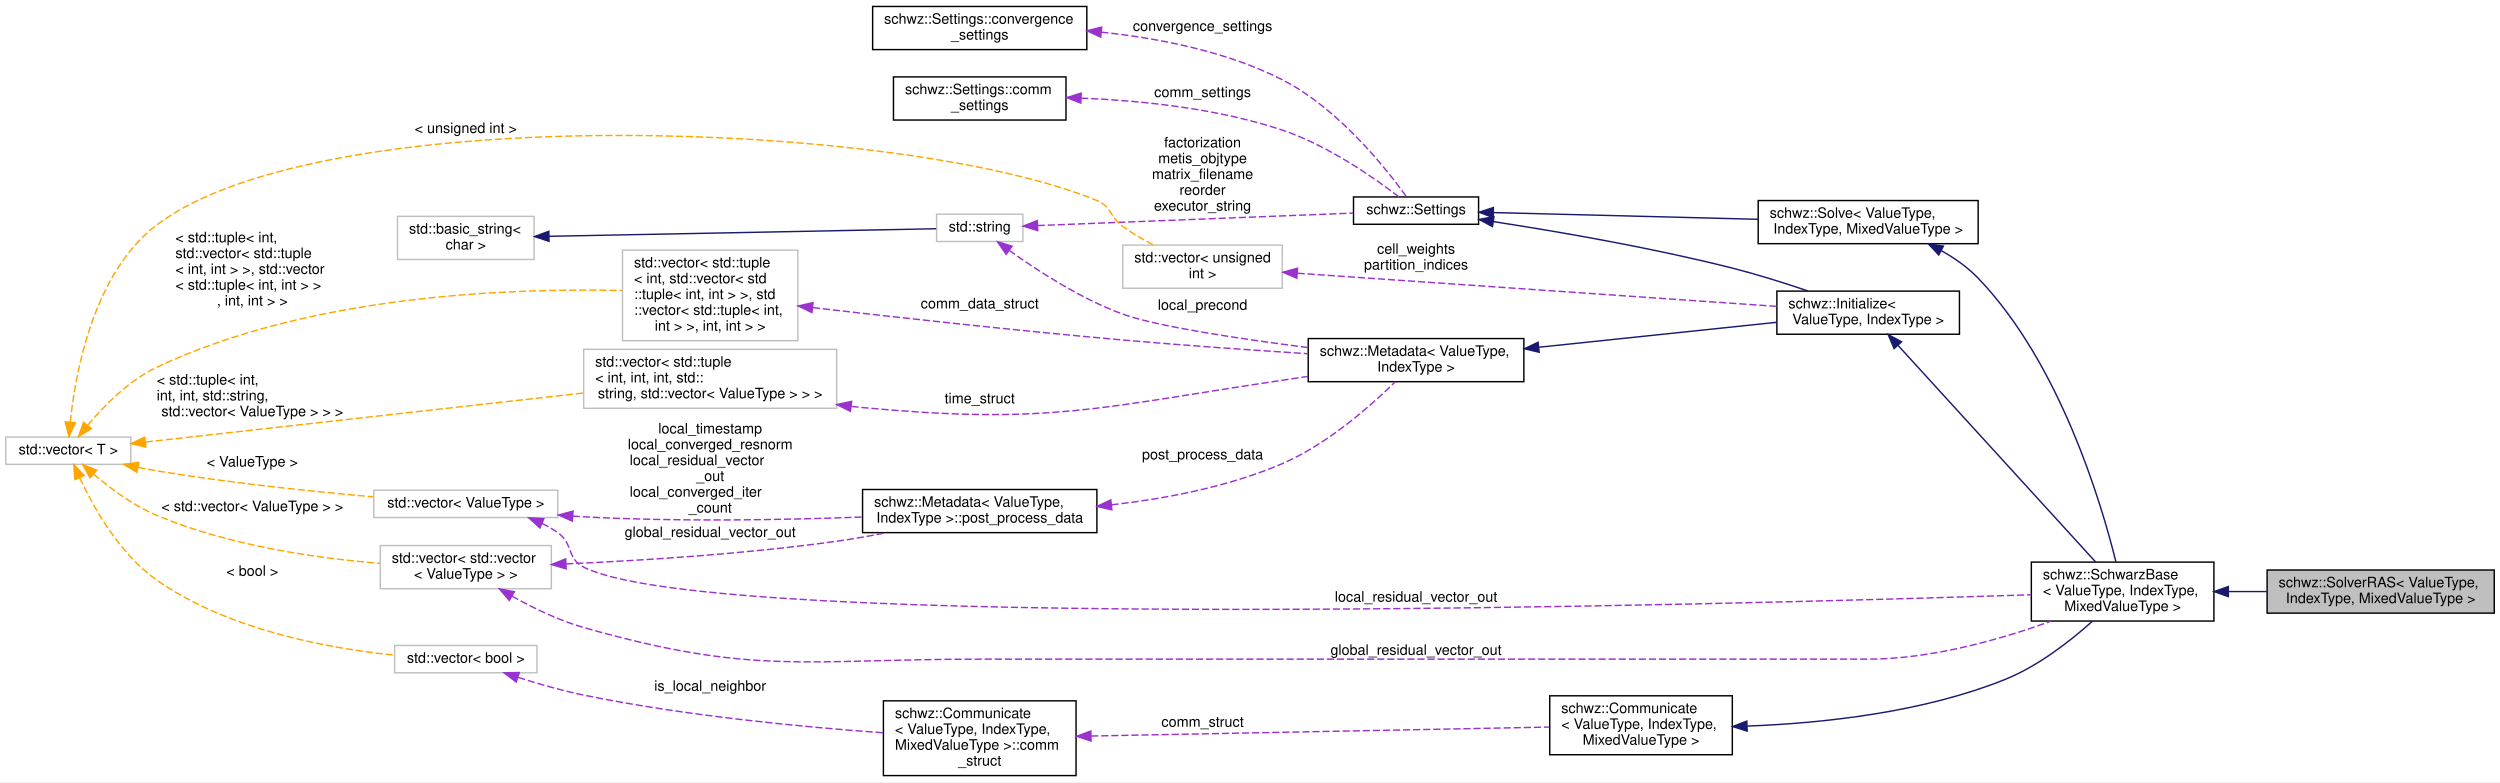
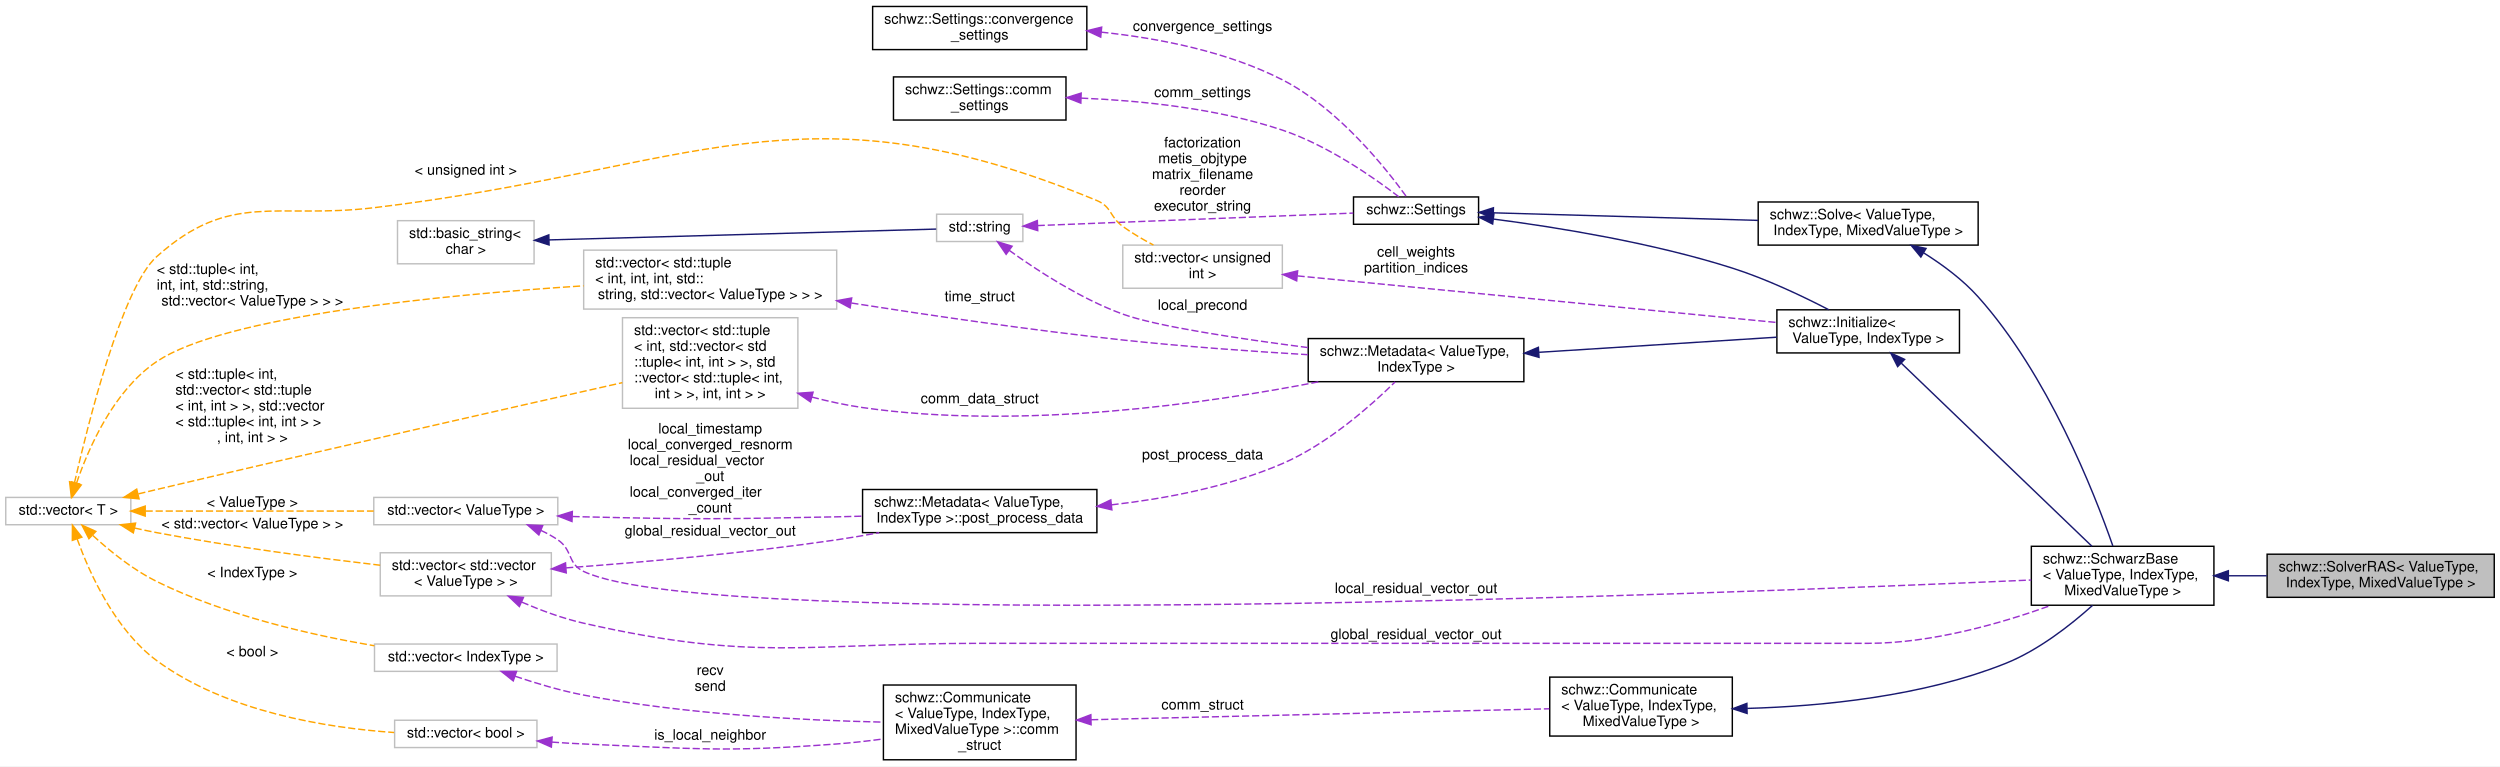
- <svg xmlns="http://www.w3.org/2000/svg" xmlns:xlink="http://www.w3.org/1999/xlink" width="1739pt" height="544pt" viewBox="0.00 0.00 1739.00 544.00">
-   <g id="graph0" class="graph" transform="scale(1 1) rotate(0) translate(4 540)">
-     <polygon fill="#ffffff" stroke="transparent" points="-4,4 -4,-540 1735,-540 1735,4 -4,4" />
+ <svg xmlns="http://www.w3.org/2000/svg" xmlns:xlink="http://www.w3.org/1999/xlink" width="1739pt" height="533pt" viewBox="0.00 0.00 1739.00 533.00">
+   <g id="graph0" class="graph" transform="scale(1 1) rotate(0) translate(4 529)">
+     <polygon fill="#ffffff" stroke="transparent" points="-4,4 -4,-529 1735,-529 1735,4 -4,4" />
    <g id="node1" class="node">
      <polygon fill="#bfbfbf" stroke="#000000" points="1573,-113.5 1573,-143.5 1731,-143.5 1731,-113.5 1573,-113.5" />
      <text text-anchor="start" x="1581" y="-131.5" font-family="Helvetica,sans-Serif" font-size="10.00" fill="#000000">schwz::SolverRAS&lt; ValueType,</text>
      <text text-anchor="middle" x="1652" y="-120.5" font-family="Helvetica,sans-Serif" font-size="10.00" fill="#000000"> IndexType, MixedValueType &gt;</text>
    </g>
    <g id="node2" class="node">
      <g id="a_node2">
        <a xlink:href="classschwz_1_1SchwarzBase.html" target="_top" xlink:title="The Base solver class is meant to be the class implementing the common implementations for all the sc...">
          <polygon fill="#ffffff" stroke="#000000" points="1409,-108 1409,-149 1536,-149 1536,-108 1409,-108" />
          <text text-anchor="start" x="1417" y="-137" font-family="Helvetica,sans-Serif" font-size="10.00" fill="#000000">schwz::SchwarzBase</text>
          <text text-anchor="start" x="1417" y="-126" font-family="Helvetica,sans-Serif" font-size="10.00" fill="#000000">&lt; ValueType, IndexType,</text>
          <text text-anchor="middle" x="1472.5" y="-115" font-family="Helvetica,sans-Serif" font-size="10.00" fill="#000000"> MixedValueType &gt;</text>
        </a>
      </g>
    </g>
    <g id="edge1" class="edge">
      <path fill="none" stroke="#191970" d="M1546.218,-128.5C1554.99,-128.5 1563.974,-128.5 1572.819,-128.5" />
      <polygon fill="#191970" stroke="#191970" points="1546.038,-125 1536.038,-128.5 1546.038,-132 1546.038,-125" />
    </g>
    <g id="node3" class="node">
      <g id="a_node3">
        <a xlink:href="classschwz_1_1Initialize.html" target="_top" xlink:title="The initialization class that provides methods for initialization of the solver. ">
-           <polygon fill="#ffffff" stroke="#000000" points="1232,-307.5 1232,-337.5 1359,-337.5 1359,-307.5 1232,-307.5" />
-           <text text-anchor="start" x="1240" y="-325.5" font-family="Helvetica,sans-Serif" font-size="10.00" fill="#000000">schwz::Initialize&lt;</text>
-           <text text-anchor="middle" x="1295.5" y="-314.5" font-family="Helvetica,sans-Serif" font-size="10.00" fill="#000000"> ValueType, IndexType &gt;</text>
+           <polygon fill="#ffffff" stroke="#000000" points="1232,-283.5 1232,-313.5 1359,-313.5 1359,-283.5 1232,-283.5" />
+           <text text-anchor="start" x="1240" y="-301.5" font-family="Helvetica,sans-Serif" font-size="10.00" fill="#000000">schwz::Initialize&lt;</text>
+           <text text-anchor="middle" x="1295.5" y="-290.5" font-family="Helvetica,sans-Serif" font-size="10.00" fill="#000000"> ValueType, IndexType &gt;</text>
        </a>
      </g>
    </g>
    <g id="edge2" class="edge">
-       <path fill="none" stroke="#191970" d="M1316.249,-299.759C1350.979,-261.692 1420.351,-185.657 1453.72,-149.083" />
-       <polygon fill="#191970" stroke="#191970" points="1313.543,-297.531 1309.389,-307.277 1318.715,-302.249 1313.543,-297.531" />
+       <path fill="none" stroke="#191970" d="M1318.489,-276.421C1352.977,-243.296 1417.628,-181.202 1451.139,-149.017" />
+       <polygon fill="#191970" stroke="#191970" points="1315.995,-273.962 1311.208,-283.414 1320.844,-279.011 1315.995,-273.962" />
    </g>
    <g id="node4" class="node">
      <g id="a_node4">
        <a xlink:href="structschwz_1_1Settings.html" target="_top" xlink:title="The struct that contains the solver settings and the parameters to be set by the user. ">
-           <polygon fill="#ffffff" stroke="#000000" points="937.5,-384 937.5,-403 1024.5,-403 1024.5,-384 937.5,-384" />
-           <text text-anchor="middle" x="981" y="-391" font-family="Helvetica,sans-Serif" font-size="10.00" fill="#000000">schwz::Settings</text>
+           <polygon fill="#ffffff" stroke="#000000" points="937.5,-373 937.5,-392 1024.5,-392 1024.5,-373 937.5,-373" />
+           <text text-anchor="middle" x="981" y="-380" font-family="Helvetica,sans-Serif" font-size="10.00" fill="#000000">schwz::Settings</text>
        </a>
      </g>
    </g>
    <g id="edge3" class="edge">
-       <path fill="none" stroke="#191970" d="M1034.877,-385.818C1079.691,-378.924 1144.97,-367.712 1201,-353.5 1218.406,-349.085 1237.266,-343.141 1253.525,-337.639" />
-       <polygon fill="#191970" stroke="#191970" points="1034.153,-382.387 1024.792,-387.349 1035.204,-389.308 1034.153,-382.387" />
-     </g>
-     <g id="node20" class="node">
-       <g id="a_node20">
+       <path fill="none" stroke="#191970" d="M1034.951,-376.605C1080.071,-370.752 1145.741,-360.067 1201,-342.5 1224.456,-335.043 1249.66,-323.091 1268.136,-313.525" />
+       <polygon fill="#191970" stroke="#191970" points="1034.279,-373.162 1024.796,-377.886 1035.155,-380.107 1034.279,-373.162" />
+     </g>
+     <g id="node21" class="node">
+       <g id="a_node21">
        <a xlink:href="classschwz_1_1Solve.html" target="_top" xlink:title="The Solver class the provides the solver and the convergence checking methods. ">
-           <polygon fill="#ffffff" stroke="#000000" points="1219,-370.5 1219,-400.5 1372,-400.5 1372,-370.5 1219,-370.5" />
-           <text text-anchor="start" x="1227" y="-388.5" font-family="Helvetica,sans-Serif" font-size="10.00" fill="#000000">schwz::Solve&lt; ValueType,</text>
-           <text text-anchor="middle" x="1295.5" y="-377.5" font-family="Helvetica,sans-Serif" font-size="10.00" fill="#000000"> IndexType, MixedValueType &gt;</text>
-         </a>
-       </g>
-     </g>
-     <g id="edge26" class="edge">
-       <path fill="none" stroke="#191970" d="M1034.819,-392.131C1085.476,-390.842 1161.869,-388.899 1218.879,-387.449" />
-       <polygon fill="#191970" stroke="#191970" points="1034.638,-388.634 1024.73,-392.388 1034.816,-395.632 1034.638,-388.634" />
+           <polygon fill="#ffffff" stroke="#000000" points="1219,-358.5 1219,-388.5 1372,-388.5 1372,-358.5 1219,-358.5" />
+           <text text-anchor="start" x="1227" y="-376.5" font-family="Helvetica,sans-Serif" font-size="10.00" fill="#000000">schwz::Solve&lt; ValueType,</text>
+           <text text-anchor="middle" x="1295.5" y="-365.5" font-family="Helvetica,sans-Serif" font-size="10.00" fill="#000000"> IndexType, MixedValueType &gt;</text>
+         </a>
+       </g>
+     </g>
+     <g id="edge28" class="edge">
+       <path fill="none" stroke="#191970" d="M1034.819,-380.96C1085.476,-379.51 1161.869,-377.324 1218.879,-375.693" />
+       <polygon fill="#191970" stroke="#191970" points="1034.626,-377.464 1024.73,-381.249 1034.826,-384.461 1034.626,-377.464" />
    </g>
    <g id="node5" class="node">
      <g id="a_node5">
        <a xlink:href="structschwz_1_1Settings_1_1comm__settings.html" target="_top" xlink:title="The settings for the various available communication paradigms. ">
-           <polygon fill="#ffffff" stroke="#000000" points="617.5,-456.5 617.5,-486.5 737.5,-486.5 737.5,-456.5 617.5,-456.5" />
-           <text text-anchor="start" x="625.5" y="-474.5" font-family="Helvetica,sans-Serif" font-size="10.00" fill="#000000">schwz::Settings::comm</text>
-           <text text-anchor="middle" x="677.5" y="-463.5" font-family="Helvetica,sans-Serif" font-size="10.00" fill="#000000">_settings</text>
+           <polygon fill="#ffffff" stroke="#000000" points="617.5,-445.5 617.5,-475.5 737.5,-475.5 737.5,-445.5 617.5,-445.5" />
+           <text text-anchor="start" x="625.5" y="-463.5" font-family="Helvetica,sans-Serif" font-size="10.00" fill="#000000">schwz::Settings::comm</text>
+           <text text-anchor="middle" x="677.5" y="-452.5" font-family="Helvetica,sans-Serif" font-size="10.00" fill="#000000">_settings</text>
        </a>
      </g>
    </g>
    <g id="edge4" class="edge">
-       <path fill="none" stroke="#9a32cd" stroke-dasharray="5,2" d="M748.005,-471.753C789.676,-470.046 842.935,-464.588 888,-449.5 919.633,-438.909 951.982,-416.193 968.934,-403.182" />
-       <polygon fill="#9a32cd" stroke="#9a32cd" points="747.818,-468.257 737.945,-472.102 748.061,-475.253 747.818,-468.257" />
-       <text text-anchor="middle" x="832.5" y="-472.5" font-family="Helvetica,sans-Serif" font-size="10.00" fill="#000000"> comm_settings</text>
+       <path fill="none" stroke="#9a32cd" stroke-dasharray="5,2" d="M748.005,-460.753C789.676,-459.046 842.935,-453.588 888,-438.5 919.633,-427.909 951.982,-405.193 968.934,-392.182" />
+       <polygon fill="#9a32cd" stroke="#9a32cd" points="747.818,-457.257 737.945,-461.102 748.061,-464.253 747.818,-457.257" />
+       <text text-anchor="middle" x="832.5" y="-461.5" font-family="Helvetica,sans-Serif" font-size="10.00" fill="#000000"> comm_settings</text>
    </g>
    <g id="node6" class="node">
      <g id="a_node6">
        <a xlink:title="STL class. ">
-           <polygon fill="#ffffff" stroke="#bfbfbf" points="647.5,-372 647.5,-391 707.5,-391 707.5,-372 647.5,-372" />
-           <text text-anchor="middle" x="677.5" y="-379" font-family="Helvetica,sans-Serif" font-size="10.00" fill="#000000">std::string</text>
+           <polygon fill="#ffffff" stroke="#bfbfbf" points="647.5,-361 647.5,-380 707.5,-380 707.5,-361 647.5,-361" />
+           <text text-anchor="middle" x="677.5" y="-368" font-family="Helvetica,sans-Serif" font-size="10.00" fill="#000000">std::string</text>
        </a>
      </g>
    </g>
    <g id="edge5" class="edge">
-       <path fill="none" stroke="#9a32cd" stroke-dasharray="5,2" d="M717.786,-383.093C774.776,-385.346 878.528,-389.448 937.314,-391.773" />
-       <polygon fill="#9a32cd" stroke="#9a32cd" points="717.841,-379.592 707.71,-382.695 717.564,-386.587 717.841,-379.592" />
-       <text text-anchor="middle" x="832.5" y="-437.5" font-family="Helvetica,sans-Serif" font-size="10.00" fill="#000000"> factorization</text>
-       <text text-anchor="middle" x="832.5" y="-426.5" font-family="Helvetica,sans-Serif" font-size="10.00" fill="#000000">metis_objtype</text>
-       <text text-anchor="middle" x="832.5" y="-415.5" font-family="Helvetica,sans-Serif" font-size="10.00" fill="#000000">matrix_filename</text>
-       <text text-anchor="middle" x="832.5" y="-404.5" font-family="Helvetica,sans-Serif" font-size="10.00" fill="#000000">reorder</text>
-       <text text-anchor="middle" x="832.5" y="-393.5" font-family="Helvetica,sans-Serif" font-size="10.00" fill="#000000">executor_string</text>
+       <path fill="none" stroke="#9a32cd" stroke-dasharray="5,2" d="M717.786,-372.093C774.776,-374.346 878.528,-378.448 937.314,-380.773" />
+       <polygon fill="#9a32cd" stroke="#9a32cd" points="717.841,-368.592 707.71,-371.695 717.564,-375.587 717.841,-368.592" />
+       <text text-anchor="middle" x="832.5" y="-426.5" font-family="Helvetica,sans-Serif" font-size="10.00" fill="#000000"> factorization</text>
+       <text text-anchor="middle" x="832.5" y="-415.5" font-family="Helvetica,sans-Serif" font-size="10.00" fill="#000000">metis_objtype</text>
+       <text text-anchor="middle" x="832.5" y="-404.5" font-family="Helvetica,sans-Serif" font-size="10.00" fill="#000000">matrix_filename</text>
+       <text text-anchor="middle" x="832.5" y="-393.5" font-family="Helvetica,sans-Serif" font-size="10.00" fill="#000000">reorder</text>
+       <text text-anchor="middle" x="832.5" y="-382.5" font-family="Helvetica,sans-Serif" font-size="10.00" fill="#000000">executor_string</text>
    </g>
    <g id="node9" class="node">
      <g id="a_node9">
        <a xlink:href="structschwz_1_1Metadata.html" target="_top" xlink:title="The solver metadata struct. ">
-           <polygon fill="#ffffff" stroke="#000000" points="906,-274.5 906,-304.5 1056,-304.5 1056,-274.5 906,-274.5" />
-           <text text-anchor="start" x="914" y="-292.5" font-family="Helvetica,sans-Serif" font-size="10.00" fill="#000000">schwz::Metadata&lt; ValueType,</text>
-           <text text-anchor="middle" x="981" y="-281.5" font-family="Helvetica,sans-Serif" font-size="10.00" fill="#000000"> IndexType &gt;</text>
+           <polygon fill="#ffffff" stroke="#000000" points="906,-263.5 906,-293.5 1056,-293.5 1056,-263.5 906,-263.5" />
+           <text text-anchor="start" x="914" y="-281.5" font-family="Helvetica,sans-Serif" font-size="10.00" fill="#000000">schwz::Metadata&lt; ValueType,</text>
+           <text text-anchor="middle" x="981" y="-270.5" font-family="Helvetica,sans-Serif" font-size="10.00" fill="#000000"> IndexType &gt;</text>
        </a>
      </g>
    </g>
    <g id="edge11" class="edge">
-       <path fill="none" stroke="#9a32cd" stroke-dasharray="5,2" d="M697.938,-365.907C717.253,-351.993 747.577,-332.211 777,-321.5 800.244,-313.039 857.708,-304.401 905.744,-298.236" />
-       <polygon fill="#9a32cd" stroke="#9a32cd" points="695.863,-363.088 689.881,-371.833 700.01,-368.727 695.863,-363.088" />
-       <text text-anchor="middle" x="832.5" y="-324.5" font-family="Helvetica,sans-Serif" font-size="10.00" fill="#000000"> local_precond</text>
+       <path fill="none" stroke="#9a32cd" stroke-dasharray="5,2" d="M697.938,-354.907C717.253,-340.993 747.577,-321.211 777,-310.5 800.244,-302.039 857.708,-293.401 905.744,-287.236" />
+       <polygon fill="#9a32cd" stroke="#9a32cd" points="695.863,-352.088 689.881,-360.833 700.01,-357.727 695.863,-352.088" />
+       <text text-anchor="middle" x="832.5" y="-313.5" font-family="Helvetica,sans-Serif" font-size="10.00" fill="#000000"> local_precond</text>
    </g>
    <g id="node7" class="node">
-       <polygon fill="#ffffff" stroke="#bfbfbf" points="272.5,-359.5 272.5,-389.5 367.5,-389.5 367.5,-359.5 272.5,-359.5" />
-       <text text-anchor="start" x="280.5" y="-377.5" font-family="Helvetica,sans-Serif" font-size="10.00" fill="#000000">std::basic_string&lt;</text>
-       <text text-anchor="middle" x="320" y="-366.5" font-family="Helvetica,sans-Serif" font-size="10.00" fill="#000000"> char &gt;</text>
+       <polygon fill="#ffffff" stroke="#bfbfbf" points="272.5,-345.5 272.5,-375.5 367.5,-375.5 367.5,-345.5 272.5,-345.5" />
+       <text text-anchor="start" x="280.5" y="-363.5" font-family="Helvetica,sans-Serif" font-size="10.00" fill="#000000">std::basic_string&lt;</text>
+       <text text-anchor="middle" x="320" y="-352.5" font-family="Helvetica,sans-Serif" font-size="10.00" fill="#000000"> char &gt;</text>
    </g>
    <g id="edge6" class="edge">
-       <path fill="none" stroke="#191970" d="M377.845,-375.633C454.709,-377.138 587.715,-379.742 647.211,-380.907" />
-       <polygon fill="#191970" stroke="#191970" points="377.91,-372.133 367.843,-375.437 377.773,-379.132 377.91,-372.133" />
+       <path fill="none" stroke="#191970" d="M377.845,-362.118C454.709,-364.268 587.715,-367.988 647.211,-369.653" />
+       <polygon fill="#191970" stroke="#191970" points="377.937,-358.619 367.843,-361.838 377.741,-365.617 377.937,-358.619" />
    </g>
    <g id="node8" class="node">
      <g id="a_node8">
        <a xlink:href="structschwz_1_1Settings_1_1convergence__settings.html" target="_top" xlink:title="The various convergence settings available. ">
-           <polygon fill="#ffffff" stroke="#000000" points="603,-505.5 603,-535.5 752,-535.5 752,-505.5 603,-505.5" />
-           <text text-anchor="start" x="611" y="-523.5" font-family="Helvetica,sans-Serif" font-size="10.00" fill="#000000">schwz::Settings::convergence</text>
-           <text text-anchor="middle" x="677.5" y="-512.5" font-family="Helvetica,sans-Serif" font-size="10.00" fill="#000000">_settings</text>
+           <polygon fill="#ffffff" stroke="#000000" points="603,-494.5 603,-524.5 752,-524.5 752,-494.5 603,-494.5" />
+           <text text-anchor="start" x="611" y="-512.5" font-family="Helvetica,sans-Serif" font-size="10.00" fill="#000000">schwz::Settings::convergence</text>
+           <text text-anchor="middle" x="677.5" y="-501.5" font-family="Helvetica,sans-Serif" font-size="10.00" fill="#000000">_settings</text>
        </a>
      </g>
    </g>
    <g id="edge7" class="edge">
-       <path fill="none" stroke="#9a32cd" stroke-dasharray="5,2" d="M762.032,-517.636C802.011,-513.448 849.338,-504.234 888,-484.5 927.234,-464.474 960.658,-422.157 974.358,-403.127" />
-       <polygon fill="#9a32cd" stroke="#9a32cd" points="761.656,-514.156 752.036,-518.596 762.325,-521.124 761.656,-514.156" />
-       <text text-anchor="middle" x="832.5" y="-518.5" font-family="Helvetica,sans-Serif" font-size="10.00" fill="#000000"> convergence_settings</text>
+       <path fill="none" stroke="#9a32cd" stroke-dasharray="5,2" d="M762.032,-506.636C802.011,-502.448 849.338,-493.234 888,-473.5 927.234,-453.474 960.658,-411.157 974.358,-392.127" />
+       <polygon fill="#9a32cd" stroke="#9a32cd" points="761.656,-503.156 752.036,-507.596 762.325,-510.124 761.656,-503.156" />
+       <text text-anchor="middle" x="832.5" y="-507.5" font-family="Helvetica,sans-Serif" font-size="10.00" fill="#000000"> convergence_settings</text>
    </g>
    <g id="edge8" class="edge">
-       <path fill="none" stroke="#191970" d="M1066.579,-298.48C1118.763,-303.955 1184.342,-310.836 1231.92,-315.829" />
-       <polygon fill="#191970" stroke="#191970" points="1066.641,-294.967 1056.331,-297.404 1065.911,-301.929 1066.641,-294.967" />
+       <path fill="none" stroke="#191970" d="M1066.579,-283.942C1118.763,-287.261 1184.342,-291.431 1231.92,-294.457" />
+       <polygon fill="#191970" stroke="#191970" points="1066.533,-280.432 1056.331,-283.291 1066.088,-287.418 1066.533,-280.432" />
    </g>
    <g id="node10" class="node">
-       <polygon fill="#ffffff" stroke="#bfbfbf" points="402,-256 402,-297 578,-297 578,-256 402,-256" />
-       <text text-anchor="start" x="410" y="-285" font-family="Helvetica,sans-Serif" font-size="10.00" fill="#000000">std::vector&lt; std::tuple</text>
-       <text text-anchor="start" x="410" y="-274" font-family="Helvetica,sans-Serif" font-size="10.00" fill="#000000">&lt; int, int, int, std::</text>
-       <text text-anchor="middle" x="490" y="-263" font-family="Helvetica,sans-Serif" font-size="10.00" fill="#000000">string, std::vector&lt; ValueType &gt; &gt; &gt;</text>
+       <polygon fill="#ffffff" stroke="#bfbfbf" points="402,-314 402,-355 578,-355 578,-314 402,-314" />
+       <text text-anchor="start" x="410" y="-343" font-family="Helvetica,sans-Serif" font-size="10.00" fill="#000000">std::vector&lt; std::tuple</text>
+       <text text-anchor="start" x="410" y="-332" font-family="Helvetica,sans-Serif" font-size="10.00" fill="#000000">&lt; int, int, int, std::</text>
+       <text text-anchor="middle" x="490" y="-321" font-family="Helvetica,sans-Serif" font-size="10.00" fill="#000000">string, std::vector&lt; ValueType &gt; &gt; &gt;</text>
    </g>
    <g id="edge9" class="edge">
-       <path fill="none" stroke="#9a32cd" stroke-dasharray="5,2" d="M588.21,-257.313C590.83,-257.013 593.43,-256.74 596,-256.5 725.487,-244.391 759.366,-256.345 888,-275.5 893.814,-276.366 899.832,-277.265 905.881,-278.171" />
-       <polygon fill="#9a32cd" stroke="#9a32cd" points="587.511,-253.874 578.029,-258.601 588.389,-260.818 587.511,-253.874" />
-       <text text-anchor="middle" x="677.5" y="-259.5" font-family="Helvetica,sans-Serif" font-size="10.00" fill="#000000"> time_struct</text>
+       <path fill="none" stroke="#9a32cd" stroke-dasharray="5,2" d="M588.172,-318.228C643.499,-309.537 713.956,-299.266 777,-292.5 819.533,-287.935 867.224,-284.566 905.793,-282.278" />
+       <polygon fill="#9a32cd" stroke="#9a32cd" points="587.354,-314.814 578.022,-319.831 588.446,-321.728 587.354,-314.814" />
+       <text text-anchor="middle" x="677.5" y="-319.5" font-family="Helvetica,sans-Serif" font-size="10.00" fill="#000000"> time_struct</text>
    </g>
    <g id="node11" class="node">
      <g id="a_node11">
        <a xlink:title="STL class. ">
-           <polygon fill="#ffffff" stroke="#bfbfbf" points="0,-217 0,-236 87,-236 87,-217 0,-217" />
-           <text text-anchor="middle" x="43.5" y="-224" font-family="Helvetica,sans-Serif" font-size="10.00" fill="#000000">std::vector&lt; T &gt;</text>
+           <polygon fill="#ffffff" stroke="#bfbfbf" points="0,-164 0,-183 87,-183 87,-164 0,-164" />
+           <text text-anchor="middle" x="43.5" y="-171" font-family="Helvetica,sans-Serif" font-size="10.00" fill="#000000">std::vector&lt; T &gt;</text>
        </a>
      </g>
    </g>
    <g id="edge10" class="edge">
-       <path fill="none" stroke="#ffa500" stroke-dasharray="5,2" d="M97.353,-232.531C172.869,-240.987 311.122,-256.469 401.784,-266.621" />
-       <polygon fill="#ffa500" stroke="#ffa500" points="97.453,-229.02 87.125,-231.385 96.674,-235.976 97.453,-229.02" />
-       <text text-anchor="start" x="105" y="-272.5" font-family="Helvetica,sans-Serif" font-size="10.00" fill="#000000"> &lt; std::tuple&lt; int,</text>
-       <text text-anchor="start" x="105" y="-261.5" font-family="Helvetica,sans-Serif" font-size="10.00" fill="#000000"> int, int, std::string,</text>
-       <text text-anchor="middle" x="171.5" y="-250.5" font-family="Helvetica,sans-Serif" font-size="10.00" fill="#000000"> std::vector&lt; ValueType &gt; &gt; &gt;</text>
+       <path fill="none" stroke="#ffa500" stroke-dasharray="5,2" d="M49.266,-193.003C57.473,-217.077 74.959,-257.304 105,-277.5 152.173,-309.213 303.639,-323.862 401.933,-330.178" />
+       <polygon fill="#ffa500" stroke="#ffa500" points="52.514,-191.668 46.137,-183.208 45.846,-193.799 52.514,-191.668" />
+       <text text-anchor="start" x="105" y="-338.5" font-family="Helvetica,sans-Serif" font-size="10.00" fill="#000000"> &lt; std::tuple&lt; int,</text>
+       <text text-anchor="start" x="105" y="-327.5" font-family="Helvetica,sans-Serif" font-size="10.00" fill="#000000"> int, int, std::string,</text>
+       <text text-anchor="middle" x="171.5" y="-316.5" font-family="Helvetica,sans-Serif" font-size="10.00" fill="#000000"> std::vector&lt; ValueType &gt; &gt; &gt;</text>
    </g>
    <g id="node13" class="node">
-       <polygon fill="#ffffff" stroke="#bfbfbf" points="256,-180 256,-199 384,-199 384,-180 256,-180" />
-       <text text-anchor="middle" x="320" y="-187" font-family="Helvetica,sans-Serif" font-size="10.00" fill="#000000">std::vector&lt; ValueType &gt;</text>
+       <polygon fill="#ffffff" stroke="#bfbfbf" points="256,-164 256,-183 384,-183 384,-164 256,-164" />
+       <text text-anchor="middle" x="320" y="-171" font-family="Helvetica,sans-Serif" font-size="10.00" fill="#000000">std::vector&lt; ValueType &gt;</text>
    </g>
    <g id="edge14" class="edge">
-       <path fill="none" stroke="#ffa500" stroke-dasharray="5,2" d="M92.136,-214.877C96.473,-214.008 100.808,-213.199 105,-212.5 155.358,-204.104 212.89,-198.138 255.76,-194.389" />
-       <polygon fill="#ffa500" stroke="#ffa500" points="91.141,-211.51 82.075,-216.992 92.581,-218.36 91.141,-211.51" />
-       <text text-anchor="middle" x="171.5" y="-215.5" font-family="Helvetica,sans-Serif" font-size="10.00" fill="#000000"> &lt; ValueType &gt;</text>
+       <path fill="none" stroke="#ffa500" stroke-dasharray="5,2" d="M97.243,-173.5C142.657,-173.5 207.809,-173.5 255.929,-173.5" />
+       <polygon fill="#ffa500" stroke="#ffa500" points="97.007,-170 87.007,-173.5 97.007,-177 97.007,-170" />
+       <text text-anchor="middle" x="171.5" y="-176.5" font-family="Helvetica,sans-Serif" font-size="10.00" fill="#000000"> &lt; ValueType &gt;</text>
    </g>
    <g id="node14" class="node">
-       <polygon fill="#ffffff" stroke="#bfbfbf" points="260.5,-130.5 260.5,-160.5 379.5,-160.5 379.5,-130.5 260.5,-130.5" />
-       <text text-anchor="start" x="268.5" y="-148.5" font-family="Helvetica,sans-Serif" font-size="10.00" fill="#000000">std::vector&lt; std::vector</text>
-       <text text-anchor="middle" x="320" y="-137.5" font-family="Helvetica,sans-Serif" font-size="10.00" fill="#000000">&lt; ValueType &gt; &gt;</text>
+       <polygon fill="#ffffff" stroke="#bfbfbf" points="260.5,-114.5 260.5,-144.5 379.5,-144.5 379.5,-114.5 260.5,-114.5" />
+       <text text-anchor="start" x="268.5" y="-132.5" font-family="Helvetica,sans-Serif" font-size="10.00" fill="#000000">std::vector&lt; std::vector</text>
+       <text text-anchor="middle" x="320" y="-121.5" font-family="Helvetica,sans-Serif" font-size="10.00" fill="#000000">&lt; ValueType &gt; &gt;</text>
    </g>
    <g id="edge16" class="edge">
-       <path fill="none" stroke="#ffa500" stroke-dasharray="5,2" d="M61.068,-210.178C72.68,-200.315 88.714,-188.362 105,-181.5 154.873,-160.485 216.114,-151.714 260.462,-148.067" />
-       <polygon fill="#ffa500" stroke="#ffa500" points="58.643,-207.65 53.455,-216.887 63.271,-212.902 58.643,-207.65" />
-       <text text-anchor="middle" x="171.5" y="-184.5" font-family="Helvetica,sans-Serif" font-size="10.00" fill="#000000"> &lt; std::vector&lt; ValueType &gt; &gt;</text>
+       <path fill="none" stroke="#ffa500" stroke-dasharray="5,2" d="M89.624,-161.696C94.794,-160.538 99.999,-159.445 105,-158.5 157.184,-148.645 217.107,-140.848 260.413,-135.832" />
+       <polygon fill="#ffa500" stroke="#ffa500" points="88.734,-158.31 79.785,-163.98 90.317,-165.128 88.734,-158.31" />
+       <text text-anchor="middle" x="171.5" y="-161.5" font-family="Helvetica,sans-Serif" font-size="10.00" fill="#000000"> &lt; std::vector&lt; ValueType &gt; &gt;</text>
    </g>
    <g id="node15" class="node">
-       <polygon fill="#ffffff" stroke="#bfbfbf" points="429,-303 429,-366 551,-366 551,-303 429,-303" />
-       <text text-anchor="start" x="437" y="-354" font-family="Helvetica,sans-Serif" font-size="10.00" fill="#000000">std::vector&lt; std::tuple</text>
-       <text text-anchor="start" x="437" y="-343" font-family="Helvetica,sans-Serif" font-size="10.00" fill="#000000">&lt; int, std::vector&lt; std</text>
-       <text text-anchor="start" x="437" y="-332" font-family="Helvetica,sans-Serif" font-size="10.00" fill="#000000">::tuple&lt; int, int &gt; &gt;, std</text>
-       <text text-anchor="start" x="437" y="-321" font-family="Helvetica,sans-Serif" font-size="10.00" fill="#000000">::vector&lt; std::tuple&lt; int,</text>
-       <text text-anchor="middle" x="490" y="-310" font-family="Helvetica,sans-Serif" font-size="10.00" fill="#000000"> int &gt; &gt;, int, int &gt; &gt;</text>
+       <polygon fill="#ffffff" stroke="#bfbfbf" points="429,-245 429,-308 551,-308 551,-245 429,-245" />
+       <text text-anchor="start" x="437" y="-296" font-family="Helvetica,sans-Serif" font-size="10.00" fill="#000000">std::vector&lt; std::tuple</text>
+       <text text-anchor="start" x="437" y="-285" font-family="Helvetica,sans-Serif" font-size="10.00" fill="#000000">&lt; int, std::vector&lt; std</text>
+       <text text-anchor="start" x="437" y="-274" font-family="Helvetica,sans-Serif" font-size="10.00" fill="#000000">::tuple&lt; int, int &gt; &gt;, std</text>
+       <text text-anchor="start" x="437" y="-263" font-family="Helvetica,sans-Serif" font-size="10.00" fill="#000000">::vector&lt; std::tuple&lt; int,</text>
+       <text text-anchor="middle" x="490" y="-252" font-family="Helvetica,sans-Serif" font-size="10.00" fill="#000000"> int &gt; &gt;, int, int &gt; &gt;</text>
    </g>
    <g id="edge18" class="edge">
-       <path fill="none" stroke="#ffa500" stroke-dasharray="5,2" d="M57.078,-244.335C68.353,-257.744 85.635,-275.321 105,-284.5 210.672,-334.589 349.948,-339.75 428.742,-337.875" />
-       <polygon fill="#ffa500" stroke="#ffa500" points="59.571,-241.851 50.574,-236.256 54.118,-246.24 59.571,-241.851" />
-       <text text-anchor="start" x="118" y="-371.5" font-family="Helvetica,sans-Serif" font-size="10.00" fill="#000000"> &lt; std::tuple&lt; int,</text>
-       <text text-anchor="start" x="118" y="-360.5" font-family="Helvetica,sans-Serif" font-size="10.00" fill="#000000"> std::vector&lt; std::tuple</text>
-       <text text-anchor="start" x="118" y="-349.5" font-family="Helvetica,sans-Serif" font-size="10.00" fill="#000000">&lt; int, int &gt; &gt;, std::vector</text>
-       <text text-anchor="start" x="118" y="-338.5" font-family="Helvetica,sans-Serif" font-size="10.00" fill="#000000">&lt; std::tuple&lt; int, int &gt; &gt;</text>
-       <text text-anchor="middle" x="171.5" y="-327.5" font-family="Helvetica,sans-Serif" font-size="10.00" fill="#000000">, int, int &gt; &gt;</text>
+       <path fill="none" stroke="#ffa500" stroke-dasharray="5,2" d="M92.224,-185.453C96.543,-186.491 100.849,-187.519 105,-188.5 219.271,-215.494 352.943,-245.752 428.924,-262.827" />
+       <polygon fill="#ffa500" stroke="#ffa500" points="92.734,-181.975 82.191,-183.028 91.089,-188.779 92.734,-181.975" />
+       <text text-anchor="start" x="118" y="-265.5" font-family="Helvetica,sans-Serif" font-size="10.00" fill="#000000"> &lt; std::tuple&lt; int,</text>
+       <text text-anchor="start" x="118" y="-254.5" font-family="Helvetica,sans-Serif" font-size="10.00" fill="#000000"> std::vector&lt; std::tuple</text>
+       <text text-anchor="start" x="118" y="-243.5" font-family="Helvetica,sans-Serif" font-size="10.00" fill="#000000">&lt; int, int &gt; &gt;, std::vector</text>
+       <text text-anchor="start" x="118" y="-232.5" font-family="Helvetica,sans-Serif" font-size="10.00" fill="#000000">&lt; std::tuple&lt; int, int &gt; &gt;</text>
+       <text text-anchor="middle" x="171.5" y="-221.5" font-family="Helvetica,sans-Serif" font-size="10.00" fill="#000000">, int, int &gt; &gt;</text>
    </g>
    <g id="node16" class="node">
-       <polygon fill="#ffffff" stroke="#bfbfbf" points="777,-339.5 777,-369.5 888,-369.5 888,-339.5 777,-339.5" />
-       <text text-anchor="start" x="785" y="-357.5" font-family="Helvetica,sans-Serif" font-size="10.00" fill="#000000">std::vector&lt; unsigned</text>
-       <text text-anchor="middle" x="832.5" y="-346.5" font-family="Helvetica,sans-Serif" font-size="10.00" fill="#000000"> int &gt;</text>
+       <polygon fill="#ffffff" stroke="#bfbfbf" points="777,-328.5 777,-358.5 888,-358.5 888,-328.5 777,-328.5" />
+       <text text-anchor="start" x="785" y="-346.5" font-family="Helvetica,sans-Serif" font-size="10.00" fill="#000000">std::vector&lt; unsigned</text>
+       <text text-anchor="middle" x="832.5" y="-335.5" font-family="Helvetica,sans-Serif" font-size="10.00" fill="#000000"> int &gt;</text>
    </g>
    <g id="edge20" class="edge">
-       <path fill="none" stroke="#ffa500" stroke-dasharray="5,2" d="M44.888,-246.447C48.437,-280.682 60.972,-350.153 105,-383.5 220.892,-471.279 624.684,-456.135 759,-400.5 769.452,-396.17 767.834,-389.132 777,-382.5 783.558,-377.755 791.037,-373.388 798.334,-369.583" />
-       <polygon fill="#ffa500" stroke="#ffa500" points="48.358,-245.946 43.997,-236.291 41.385,-246.558 48.358,-245.946" />
-       <text text-anchor="middle" x="320" y="-447.5" font-family="Helvetica,sans-Serif" font-size="10.00" fill="#000000"> &lt; unsigned int &gt;</text>
+       <path fill="none" stroke="#ffa500" stroke-dasharray="5,2" d="M47.8,-193.16C57.258,-234.63 80.944,-329.018 105,-350.5 156.311,-396.32 187.688,-376.395 256,-384.5 478.01,-410.839 552.451,-475.055 759,-389.5 769.452,-385.17 767.834,-378.132 777,-371.5 783.558,-366.755 791.037,-362.388 798.334,-358.583" />
+       <polygon fill="#ffa500" stroke="#ffa500" points="51.216,-192.393 45.616,-183.399 44.385,-193.923 51.216,-192.393" />
+       <text text-anchor="middle" x="320" y="-407.5" font-family="Helvetica,sans-Serif" font-size="10.00" fill="#000000"> &lt; unsigned int &gt;</text>
    </g>
    <g id="node19" class="node">
-       <polygon fill="#ffffff" stroke="#bfbfbf" points="270.5,-72 270.5,-91 369.5,-91 369.5,-72 270.5,-72" />
-       <text text-anchor="middle" x="320" y="-79" font-family="Helvetica,sans-Serif" font-size="10.00" fill="#000000">std::vector&lt; bool &gt;</text>
+       <polygon fill="#ffffff" stroke="#bfbfbf" points="256.5,-62 256.5,-81 383.5,-81 383.5,-62 256.5,-62" />
+       <text text-anchor="middle" x="320" y="-69" font-family="Helvetica,sans-Serif" font-size="10.00" fill="#000000">std::vector&lt; IndexType &gt;</text>
    </g>
    <g id="edge24" class="edge">
-       <path fill="none" stroke="#ffa500" stroke-dasharray="5,2" d="M51.424,-207.617C61.056,-186.997 79.273,-154.515 105,-136.5 154.391,-101.914 223.744,-89.06 270.194,-84.293" />
-       <polygon fill="#ffa500" stroke="#ffa500" points="48.15,-206.367 47.283,-216.926 54.545,-209.212 48.15,-206.367" />
-       <text text-anchor="middle" x="171.5" y="-139.5" font-family="Helvetica,sans-Serif" font-size="10.00" fill="#000000"> &lt; bool &gt;</text>
+       <path fill="none" stroke="#ffa500" stroke-dasharray="5,2" d="M60.599,-156.505C72.22,-145.854 88.44,-132.647 105,-124.5 152.948,-100.91 212.213,-87.312 256.369,-79.81" />
+       <polygon fill="#ffa500" stroke="#ffa500" points="57.859,-154.28 53.01,-163.7 62.675,-159.359 57.859,-154.28" />
+       <text text-anchor="middle" x="171.5" y="-127.5" font-family="Helvetica,sans-Serif" font-size="10.00" fill="#000000"> &lt; IndexType &gt;</text>
+     </g>
+     <g id="node20" class="node">
+       <polygon fill="#ffffff" stroke="#bfbfbf" points="270.5,-9 270.5,-28 369.5,-28 369.5,-9 270.5,-9" />
+       <text text-anchor="middle" x="320" y="-16" font-family="Helvetica,sans-Serif" font-size="10.00" fill="#000000">std::vector&lt; bool &gt;</text>
+     </g>
+     <g id="edge26" class="edge">
+       <path fill="none" stroke="#ffa500" stroke-dasharray="5,2" d="M49.68,-154.045C58.235,-130.352 76,-90.86 105,-69.5 153.494,-33.782 223.372,-22.692 270.165,-19.457" />
+       <polygon fill="#ffa500" stroke="#ffa500" points="46.304,-153.102 46.39,-163.697 52.929,-155.361 46.304,-153.102" />
+       <text text-anchor="middle" x="171.5" y="-72.5" font-family="Helvetica,sans-Serif" font-size="10.00" fill="#000000"> &lt; bool &gt;</text>
    </g>
    <g id="node12" class="node">
      <g id="a_node12">
        <a xlink:href="structschwz_1_1Metadata_1_1post__process__data.html" target="_top" xlink:title="The struct used for storing data for post-processing. ">
-           <polygon fill="#ffffff" stroke="#000000" points="596,-169.5 596,-199.5 759,-199.5 759,-169.5 596,-169.5" />
-           <text text-anchor="start" x="604" y="-187.5" font-family="Helvetica,sans-Serif" font-size="10.00" fill="#000000">schwz::Metadata&lt; ValueType,</text>
-           <text text-anchor="middle" x="677.5" y="-176.5" font-family="Helvetica,sans-Serif" font-size="10.00" fill="#000000"> IndexType &gt;::post_process_data</text>
+           <polygon fill="#ffffff" stroke="#000000" points="596,-158.5 596,-188.5 759,-188.5 759,-158.5 596,-158.5" />
+           <text text-anchor="start" x="604" y="-176.5" font-family="Helvetica,sans-Serif" font-size="10.00" fill="#000000">schwz::Metadata&lt; ValueType,</text>
+           <text text-anchor="middle" x="677.5" y="-165.5" font-family="Helvetica,sans-Serif" font-size="10.00" fill="#000000"> IndexType &gt;::post_process_data</text>
        </a>
      </g>
    </g>
    <g id="edge12" class="edge">
-       <path fill="none" stroke="#9a32cd" stroke-dasharray="5,2" d="M769.14,-188.824C807.127,-193.144 850.894,-201.498 888,-217.5 919.312,-231.004 949.348,-257.529 966.448,-274.34" />
-       <polygon fill="#9a32cd" stroke="#9a32cd" points="769.417,-185.334 759.103,-187.76 768.678,-192.295 769.417,-185.334" />
-       <text text-anchor="middle" x="832.5" y="-220.5" font-family="Helvetica,sans-Serif" font-size="10.00" fill="#000000"> post_process_data</text>
-     </g>
-     <g id="edge27" class="edge">
-       <path fill="none" stroke="#9a32cd" stroke-dasharray="5,2" d="M372.976,-175.933C376.852,-174.052 380.577,-171.918 384,-169.5 394.89,-161.806 390.122,-151.557 402,-145.5 491.416,-99.901 1192.047,-119.148 1408.811,-126.276" />
-       <polygon fill="#9a32cd" stroke="#9a32cd" points="371.555,-172.734 363.732,-179.88 374.303,-179.172 371.555,-172.734" />
-       <text text-anchor="middle" x="981" y="-121.5" font-family="Helvetica,sans-Serif" font-size="10.00" fill="#000000"> local_residual_vector_out</text>
+       <path fill="none" stroke="#9a32cd" stroke-dasharray="5,2" d="M769.14,-177.824C807.127,-182.144 850.894,-190.498 888,-206.5 919.312,-220.004 949.348,-246.529 966.448,-263.34" />
+       <polygon fill="#9a32cd" stroke="#9a32cd" points="769.417,-174.334 759.103,-176.76 768.678,-181.295 769.417,-174.334" />
+       <text text-anchor="middle" x="832.5" y="-209.5" font-family="Helvetica,sans-Serif" font-size="10.00" fill="#000000"> post_process_data</text>
+     </g>
+     <g id="edge29" class="edge">
+       <path fill="none" stroke="#9a32cd" stroke-dasharray="5,2" d="M372.162,-160.101C376.313,-158.175 380.319,-155.986 384,-153.5 394.47,-146.429 390.591,-136.926 402,-131.5 492.632,-88.396 1192.426,-115.894 1408.9,-125.54" />
+       <polygon fill="#9a32cd" stroke="#9a32cd" points="370.825,-156.866 362.91,-163.908 373.489,-163.339 370.825,-156.866" />
+       <text text-anchor="middle" x="981" y="-116.5" font-family="Helvetica,sans-Serif" font-size="10.00" fill="#000000"> local_residual_vector_out</text>
    </g>
    <g id="edge13" class="edge">
-       <path fill="none" stroke="#9a32cd" stroke-dasharray="5,2" d="M394.387,-180.977C396.954,-180.797 399.498,-180.637 402,-180.5 467.078,-176.939 540.923,-178.302 595.769,-180.356" />
-       <polygon fill="#9a32cd" stroke="#9a32cd" points="394.099,-177.489 384.403,-181.759 394.646,-184.467 394.099,-177.489" />
-       <text text-anchor="middle" x="490" y="-238.5" font-family="Helvetica,sans-Serif" font-size="10.00" fill="#000000"> local_timestamp</text>
-       <text text-anchor="middle" x="490" y="-227.5" font-family="Helvetica,sans-Serif" font-size="10.00" fill="#000000">local_converged_resnorm</text>
-       <text text-anchor="start" x="434" y="-216.5" font-family="Helvetica,sans-Serif" font-size="10.00" fill="#000000">local_residual_vector</text>
-       <text text-anchor="middle" x="490" y="-205.5" font-family="Helvetica,sans-Serif" font-size="10.00" fill="#000000">_out</text>
-       <text text-anchor="start" x="434" y="-194.5" font-family="Helvetica,sans-Serif" font-size="10.00" fill="#000000">local_converged_iter</text>
-       <text text-anchor="middle" x="490" y="-183.5" font-family="Helvetica,sans-Serif" font-size="10.00" fill="#000000">_count</text>
-     </g>
-     <g id="edge28" class="edge">
-       <path fill="none" stroke="#9a32cd" stroke-dasharray="5,2" d="M352.044,-125.362C366.718,-117.138 384.67,-108.418 402,-103.5 520.168,-69.965 554.666,-81.5 677.5,-81.5 677.5,-81.5 677.5,-81.5 1295.5,-81.5 1339.535,-81.5 1387.73,-95.257 1422.695,-107.885" />
-       <polygon fill="#9a32cd" stroke="#9a32cd" points="350.271,-122.345 343.367,-130.381 353.776,-128.404 350.271,-122.345" />
+       <path fill="none" stroke="#9a32cd" stroke-dasharray="5,2" d="M394.218,-169.718C396.844,-169.636 399.444,-169.562 402,-169.5 480.199,-167.594 499.794,-167.929 578,-169.5 583.79,-169.616 589.769,-169.771 595.788,-169.951" />
+       <polygon fill="#9a32cd" stroke="#9a32cd" points="393.873,-166.228 384.002,-170.076 394.119,-173.223 393.873,-166.228" />
+       <text text-anchor="middle" x="490" y="-227.5" font-family="Helvetica,sans-Serif" font-size="10.00" fill="#000000"> local_timestamp</text>
+       <text text-anchor="middle" x="490" y="-216.5" font-family="Helvetica,sans-Serif" font-size="10.00" fill="#000000">local_converged_resnorm</text>
+       <text text-anchor="start" x="434" y="-205.5" font-family="Helvetica,sans-Serif" font-size="10.00" fill="#000000">local_residual_vector</text>
+       <text text-anchor="middle" x="490" y="-194.5" font-family="Helvetica,sans-Serif" font-size="10.00" fill="#000000">_out</text>
+       <text text-anchor="start" x="434" y="-183.5" font-family="Helvetica,sans-Serif" font-size="10.00" fill="#000000">local_converged_iter</text>
+       <text text-anchor="middle" x="490" y="-172.5" font-family="Helvetica,sans-Serif" font-size="10.00" fill="#000000">_count</text>
+     </g>
+     <g id="edge30" class="edge">
+       <path fill="none" stroke="#9a32cd" stroke-dasharray="5,2" d="M358.909,-110.174C372.251,-104.417 387.483,-98.775 402,-95.5 521.596,-68.515 554.898,-81.5 677.5,-81.5 677.5,-81.5 677.5,-81.5 1295.5,-81.5 1339.535,-81.5 1387.73,-95.257 1422.695,-107.885" />
+       <polygon fill="#9a32cd" stroke="#9a32cd" points="357.264,-107.076 349.565,-114.355 360.122,-113.466 357.264,-107.076" />
      <text text-anchor="middle" x="981" y="-84.5" font-family="Helvetica,sans-Serif" font-size="10.00" fill="#000000"> global_residual_vector_out</text>
    </g>
    <g id="edge15" class="edge">
-       <path fill="none" stroke="#9a32cd" stroke-dasharray="5,2" d="M389.806,-147.756C441.87,-150.071 514.632,-154.646 578,-163.5 589.278,-165.076 601.189,-167.191 612.698,-169.473" />
-       <polygon fill="#9a32cd" stroke="#9a32cd" points="389.818,-144.253 379.678,-147.322 389.519,-151.247 389.818,-144.253" />
-       <text text-anchor="middle" x="490" y="-166.5" font-family="Helvetica,sans-Serif" font-size="10.00" fill="#000000"> global_residual_vector_out</text>
+       <path fill="none" stroke="#9a32cd" stroke-dasharray="5,2" d="M389.772,-133.987C441.818,-137.819 514.574,-144.202 578,-153.5 587.588,-154.906 597.649,-156.63 607.538,-158.472" />
+       <polygon fill="#9a32cd" stroke="#9a32cd" points="389.874,-130.485 379.647,-133.254 389.368,-137.467 389.874,-130.485" />
+       <text text-anchor="middle" x="490" y="-156.5" font-family="Helvetica,sans-Serif" font-size="10.00" fill="#000000"> global_residual_vector_out</text>
    </g>
    <g id="edge17" class="edge">
-       <path fill="none" stroke="#9a32cd" stroke-dasharray="5,2" d="M561.399,-326.004C619.42,-319.289 703.415,-309.997 777,-303.5 819.612,-299.738 867.307,-296.416 905.859,-293.953" />
-       <polygon fill="#9a32cd" stroke="#9a32cd" points="560.766,-322.554 551.236,-327.185 561.573,-329.507 560.766,-322.554" />
-       <text text-anchor="middle" x="677.5" y="-325.5" font-family="Helvetica,sans-Serif" font-size="10.00" fill="#000000"> comm_data_struct</text>
+       <path fill="none" stroke="#9a32cd" stroke-dasharray="5,2" d="M560.696,-252.819C572.368,-249.781 584.434,-247.156 596,-245.5 706.735,-229.64 836.559,-248.442 913.622,-263.481" />
+       <polygon fill="#9a32cd" stroke="#9a32cd" points="559.734,-249.453 551.003,-255.455 561.571,-256.208 559.734,-249.453" />
+       <text text-anchor="middle" x="677.5" y="-248.5" font-family="Helvetica,sans-Serif" font-size="10.00" fill="#000000"> comm_data_struct</text>
    </g>
    <g id="edge19" class="edge">
-       <path fill="none" stroke="#9a32cd" stroke-dasharray="5,2" d="M898.565,-349.934C987.333,-343.799 1144.056,-332.967 1231.668,-326.912" />
-       <polygon fill="#9a32cd" stroke="#9a32cd" points="898.083,-346.459 888.349,-350.64 898.566,-353.442 898.083,-346.459" />
-       <text text-anchor="middle" x="981" y="-363.5" font-family="Helvetica,sans-Serif" font-size="10.00" fill="#000000"> cell_weights</text>
-       <text text-anchor="middle" x="981" y="-352.5" font-family="Helvetica,sans-Serif" font-size="10.00" fill="#000000">partition_indices</text>
+       <path fill="none" stroke="#9a32cd" stroke-dasharray="5,2" d="M898.565,-337.079C987.333,-328.452 1144.056,-313.219 1231.668,-304.704" />
+       <polygon fill="#9a32cd" stroke="#9a32cd" points="897.963,-333.621 888.349,-338.072 898.64,-340.588 897.963,-333.621" />
+       <text text-anchor="middle" x="981" y="-350.5" font-family="Helvetica,sans-Serif" font-size="10.00" fill="#000000"> cell_weights</text>
+       <text text-anchor="middle" x="981" y="-339.5" font-family="Helvetica,sans-Serif" font-size="10.00" fill="#000000">partition_indices</text>
    </g>
    <g id="node17" class="node">
      <g id="a_node17">
        <a xlink:href="classschwz_1_1Communicate.html" target="_top" xlink:title="The communication class that provides the methods for the communication between the subdomains...">
-           <polygon fill="#ffffff" stroke="#000000" points="1074,-15 1074,-56 1201,-56 1201,-15 1074,-15" />
-           <text text-anchor="start" x="1082" y="-44" font-family="Helvetica,sans-Serif" font-size="10.00" fill="#000000">schwz::Communicate</text>
-           <text text-anchor="start" x="1082" y="-33" font-family="Helvetica,sans-Serif" font-size="10.00" fill="#000000">&lt; ValueType, IndexType,</text>
-           <text text-anchor="middle" x="1137.5" y="-22" font-family="Helvetica,sans-Serif" font-size="10.00" fill="#000000"> MixedValueType &gt;</text>
+           <polygon fill="#ffffff" stroke="#000000" points="1074,-17 1074,-58 1201,-58 1201,-17 1074,-17" />
+           <text text-anchor="start" x="1082" y="-46" font-family="Helvetica,sans-Serif" font-size="10.00" fill="#000000">schwz::Communicate</text>
+           <text text-anchor="start" x="1082" y="-35" font-family="Helvetica,sans-Serif" font-size="10.00" fill="#000000">&lt; ValueType, IndexType,</text>
+           <text text-anchor="middle" x="1137.5" y="-24" font-family="Helvetica,sans-Serif" font-size="10.00" fill="#000000"> MixedValueType &gt;</text>
        </a>
      </g>
    </g>
    <g id="edge21" class="edge">
-       <path fill="none" stroke="#191970" d="M1211.359,-34.937C1263.318,-36.876 1333.549,-44.283 1391,-67.5 1413.941,-76.771 1436.164,-94.145 1451.594,-107.987" />
-       <polygon fill="#191970" stroke="#191970" points="1211.325,-31.434 1201.22,-34.619 1211.106,-38.431 1211.325,-31.434" />
+       <path fill="none" stroke="#191970" d="M1211.338,-36.225C1263.286,-37.694 1333.514,-44.529 1391,-67.5 1413.977,-76.681 1436.197,-94.064 1451.617,-107.932" />
+       <polygon fill="#191970" stroke="#191970" points="1211.276,-32.723 1201.201,-36 1211.12,-39.721 1211.276,-32.723" />
    </g>
    <g id="node18" class="node">
      <g id="a_node18">
        <a xlink:href="structschwz_1_1Communicate_1_1comm__struct.html" target="_top" xlink:title="The communication struct used to store the communication data. ">
          <polygon fill="#ffffff" stroke="#000000" points="610.5,-.5 610.5,-52.5 744.5,-52.5 744.5,-.5 610.5,-.5" />
          <text text-anchor="start" x="618.5" y="-40.5" font-family="Helvetica,sans-Serif" font-size="10.00" fill="#000000">schwz::Communicate</text>
          <text text-anchor="start" x="618.5" y="-29.5" font-family="Helvetica,sans-Serif" font-size="10.00" fill="#000000">&lt; ValueType, IndexType,</text>
          <text text-anchor="start" x="618.5" y="-18.5" font-family="Helvetica,sans-Serif" font-size="10.00" fill="#000000"> MixedValueType &gt;::comm</text>
          <text text-anchor="middle" x="677.5" y="-7.5" font-family="Helvetica,sans-Serif" font-size="10.00" fill="#000000">_struct</text>
        </a>
      </g>
    </g>
    <g id="edge22" class="edge">
-       <path fill="none" stroke="#9a32cd" stroke-dasharray="5,2" d="M754.979,-28.016C844.549,-29.768 990.304,-32.62 1073.647,-34.251" />
-       <polygon fill="#9a32cd" stroke="#9a32cd" points="754.947,-24.515 744.881,-27.818 754.81,-31.513 754.947,-24.515" />
-       <text text-anchor="middle" x="832.5" y="-34.5" font-family="Helvetica,sans-Serif" font-size="10.00" fill="#000000"> comm_struct</text>
+       <path fill="none" stroke="#9a32cd" stroke-dasharray="5,2" d="M754.979,-28.353C844.549,-30.495 990.304,-33.98 1073.647,-35.973" />
+       <polygon fill="#9a32cd" stroke="#9a32cd" points="754.961,-24.851 744.881,-28.111 754.794,-31.849 754.961,-24.851" />
+       <text text-anchor="middle" x="832.5" y="-35.5" font-family="Helvetica,sans-Serif" font-size="10.00" fill="#000000"> comm_struct</text>
    </g>
    <g id="edge23" class="edge">
-       <path fill="none" stroke="#9a32cd" stroke-dasharray="5,2" d="M356.439,-68.788C370.522,-64.299 386.865,-59.602 402,-56.5 472.345,-42.079 554.309,-34.276 610.433,-30.276" />
-       <polygon fill="#9a32cd" stroke="#9a32cd" points="355.051,-65.559 346.633,-71.993 357.226,-72.213 355.051,-65.559" />
-       <text text-anchor="middle" x="490" y="-59.5" font-family="Helvetica,sans-Serif" font-size="10.00" fill="#000000"> is_local_neighbor</text>
+       <path fill="none" stroke="#9a32cd" stroke-dasharray="5,2" d="M354.293,-58.618C368.808,-53.695 386.026,-48.538 402,-45.5 472.296,-32.13 554.267,-27.892 610.407,-26.682" />
+       <polygon fill="#9a32cd" stroke="#9a32cd" points="353.011,-55.359 344.724,-61.961 355.319,-61.967 353.011,-55.359" />
+       <text text-anchor="middle" x="490" y="-59.5" font-family="Helvetica,sans-Serif" font-size="10.00" fill="#000000"> recv</text>
+       <text text-anchor="middle" x="490" y="-48.5" font-family="Helvetica,sans-Serif" font-size="10.00" fill="#000000">send</text>
    </g>
    <g id="edge25" class="edge">
-       <path fill="none" stroke="#191970" d="M1346.327,-365.674C1355.649,-360.434 1364.719,-354.074 1372,-346.5 1428.608,-287.612 1457.446,-191.108 1467.855,-149.107" />
-       <polygon fill="#191970" stroke="#191970" points="1344.605,-362.625 1337.362,-370.358 1347.846,-368.829 1344.605,-362.625" />
+       <path fill="none" stroke="#9a32cd" stroke-dasharray="5,2" d="M379.889,-12.793C387.329,-12.26 394.836,-11.805 402,-11.5 480.151,-8.17 499.997,-5.653 578,-11.5 588.539,-12.29 599.655,-13.544 610.485,-14.999" />
+       <polygon fill="#9a32cd" stroke="#9a32cd" points="379.528,-9.311 369.824,-13.564 380.062,-16.29 379.528,-9.311" />
+       <text text-anchor="middle" x="490" y="-14.5" font-family="Helvetica,sans-Serif" font-size="10.00" fill="#000000"> is_local_neighbor</text>
+     </g>
+     <g id="edge27" class="edge">
+       <path fill="none" stroke="#191970" d="M1334.262,-352.997C1347.366,-344.76 1361.358,-334.383 1372,-322.5 1420.335,-268.531 1452.489,-187.103 1465.701,-149.232" />
+       <polygon fill="#191970" stroke="#191970" points="1332.141,-350.189 1325.384,-358.349 1335.755,-356.184 1332.141,-350.189" />
    </g>
  </g>
</svg>
